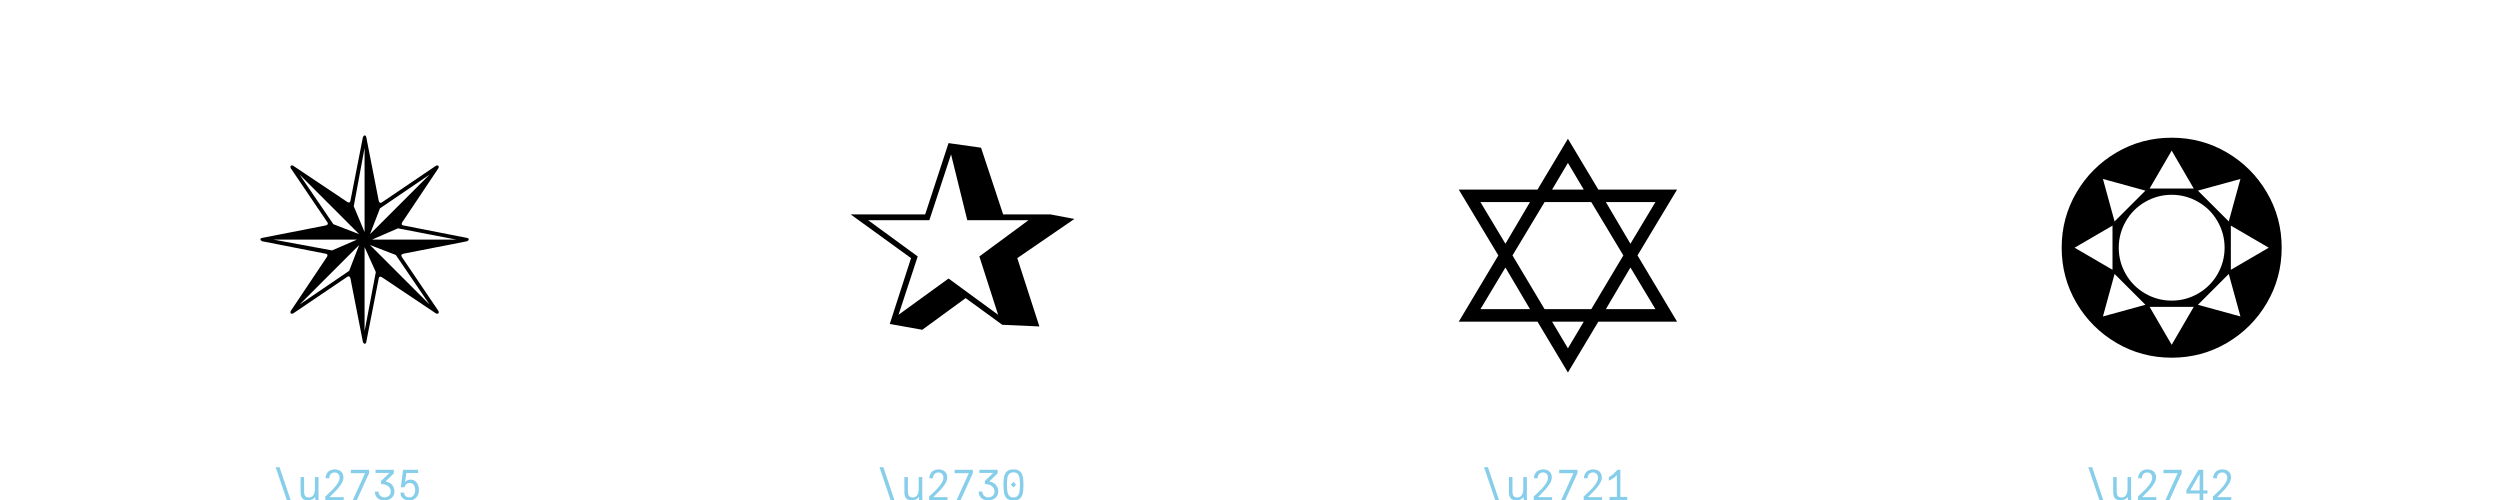
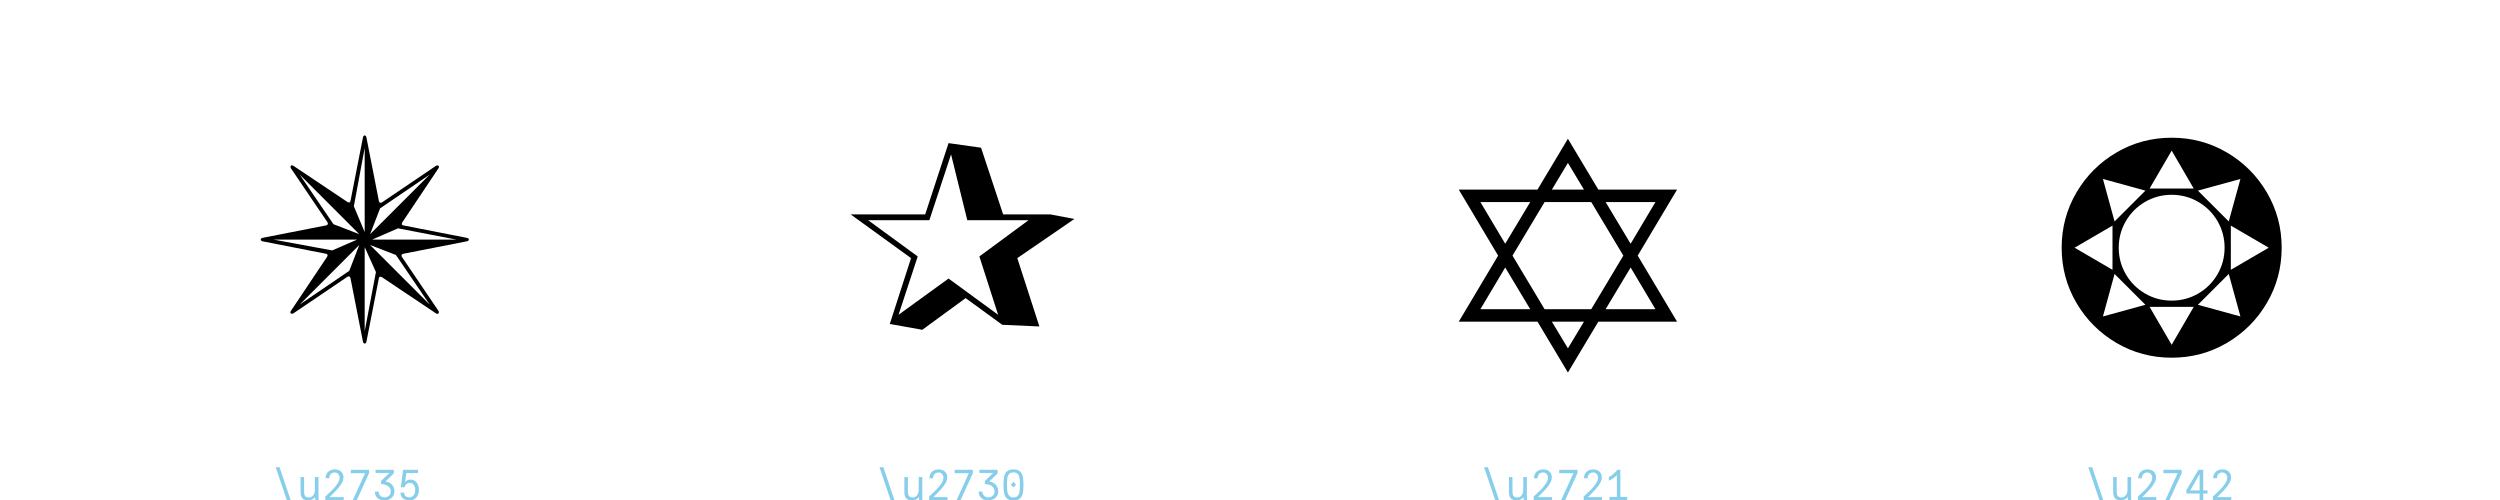
<svg xmlns="http://www.w3.org/2000/svg" xmlns:xlink="http://www.w3.org/1999/xlink" width="600pt" height="120pt" viewBox="0 0 600 120" version="1.1">
  <defs>
    <g>
      <symbol overflow="visible" id="glyph0-0">
-         <path style="stroke:none;" d="M 3.602 17 L 3.602 -72.5 L 56.398 -72.5 L 56.398 17 Z M 8.801 11.801 L 51.199 11.801 L 51.199 -67.301 L 8.801 -67.301 Z M 16.301 -45 C 16.234 -50.066 17.602 -53.367 20.398 -54.898 C 23.199 -56.434 26.168 -57.199 29.301 -57.199 C 33.566 -57.199 36.867 -56.215 39.199 -54.25 C 41.531 -52.285 42.699 -49.465 42.699 -45.801 C 42.699 -43.535 42.117 -41.516 40.949 -39.75 C 39.781 -37.984 38.102 -35.965 35.898 -33.699 L 34.199 -31.898 C 33.199 -31.098 32.535 -30.434 32.199 -29.898 C 31.867 -29.367 31.699 -28.602 31.699 -27.602 L 31.699 -25 L 26 -25 L 26 -27.602 C 26 -28.801 26.035 -29.699 26.102 -30.301 C 26.168 -30.898 26.434 -31.535 26.898 -32.199 C 27.367 -33 28.016 -33.816 28.852 -34.648 C 29.684 -35.484 30.5 -36.266 31.301 -37 C 33.102 -38.602 34.418 -40 35.25 -41.199 C 36.082 -42.398 36.5 -43.832 36.5 -45.5 C 36.5 -47.5 35.832 -49.035 34.5 -50.102 C 33.168 -51.168 31.234 -51.699 28.699 -51.699 C 26.965 -51.699 25.418 -51.168 24.051 -50.102 C 22.684 -49.035 22.035 -47.332 22.102 -45 Z M 34.699 -16.301 C 34.699 -14.898 34.184 -13.699 33.148 -12.699 C 32.117 -11.699 30.898 -11.199 29.5 -11.199 C 28.102 -11.199 26.898 -11.699 25.898 -12.699 C 24.898 -13.699 24.398 -14.898 24.398 -16.301 C 24.398 -17.168 24.602 -17.934 25 -18.602 C 25.199 -19.469 25.566 -20.102 26.102 -20.5 C 26.633 -20.898 27.367 -21.168 28.301 -21.301 C 28.566 -21.367 28.965 -21.398 29.5 -21.398 C 30.898 -21.398 32.117 -20.898 33.148 -19.898 C 34.184 -18.898 34.699 -17.699 34.699 -16.301 Z M 23.199 -10.199 C 24.602 -10.199 25.801 -9.699 26.801 -8.699 C 27.801 -7.699 28.301 -6.5 28.301 -5.102 C 28.301 -3.633 27.801 -2.398 26.801 -1.398 C 25.801 -0.398 24.602 0.102 23.199 0.102 C 21.801 0.102 20.602 -0.398 19.602 -1.398 C 18.602 -2.398 18.102 -3.633 18.102 -5.102 C 18.102 -6.5 18.602 -7.699 19.602 -8.699 C 20.602 -9.699 21.801 -10.199 23.199 -10.199 Z M 35.801 -10.199 C 37.199 -10.199 38.418 -9.699 39.449 -8.699 C 40.484 -7.699 41 -6.5 41 -5.102 C 41 -3.633 40.484 -2.398 39.449 -1.398 C 38.418 -0.398 37.199 0.102 35.801 0.102 C 34.398 0.102 33.199 -0.398 32.199 -1.398 C 31.199 -2.398 30.699 -3.633 30.699 -5.102 C 30.699 -6.5 31.199 -7.699 32.199 -8.699 C 33.199 -9.699 34.398 -10.199 35.801 -10.199 Z M 35.801 -10.199 " />
+         <path style="stroke:none;" d="M 3.602 17 L 3.602 -72.5 L 56.398 -72.5 L 56.398 17 Z M 8.801 11.801 L 51.199 11.801 L 51.199 -67.301 L 8.801 -67.301 Z M 16.352 -45 C 16.25 -50.066 17.602 -53.367 20.398 -54.898 C 23.199 -56.434 26.168 -57.199 29.301 -57.199 C 33.602 -57.199 36.91 -56.215 39.227 -54.25 C 41.543 -52.285 42.699 -49.465 42.699 -45.801 C 42.699 -44.168 42.383 -42.648 41.75 -41.25 C 41.117 -39.852 40.359 -38.617 39.477 -37.551 C 38.594 -36.484 37.383 -35.168 35.852 -33.602 L 34.199 -31.898 C 33.199 -31.031 32.535 -30.352 32.199 -29.852 C 31.867 -29.352 31.699 -28.617 31.699 -27.648 L 31.699 -25 L 26 -25 L 26 -27.648 C 26 -28.75 26.043 -29.617 26.125 -30.25 C 26.207 -30.883 26.449 -31.535 26.852 -32.199 C 27.352 -33 27.949 -33.75 28.648 -34.449 C 29.348 -35.148 30.199 -35.949 31.199 -36.852 C 32.434 -37.949 33.391 -38.875 34.074 -39.625 C 34.758 -40.375 35.34 -41.25 35.824 -42.25 C 36.309 -43.25 36.551 -44.352 36.551 -45.551 C 36.551 -47.516 35.867 -49.035 34.5 -50.102 C 33.133 -51.168 31.184 -51.699 28.648 -51.699 C 27.617 -51.699 26.582 -51.477 25.551 -51.023 C 24.516 -50.574 23.668 -49.852 23 -48.852 C 22.332 -47.852 22.035 -46.566 22.102 -45 Z M 34.648 -16.301 C 34.648 -14.898 34.148 -13.699 33.148 -12.699 C 32.148 -11.699 30.934 -11.199 29.5 -11.199 C 28.102 -11.199 26.898 -11.699 25.898 -12.699 C 24.898 -13.699 24.398 -14.898 24.398 -16.301 C 24.398 -17.133 24.582 -17.918 24.949 -18.648 C 25.148 -19.418 25.5 -20.008 26 -20.426 C 26.5 -20.844 27.184 -21.117 28.051 -21.25 C 28.648 -21.383 29.133 -21.449 29.5 -21.449 C 30.934 -21.449 32.148 -20.949 33.148 -19.949 C 34.148 -18.949 34.648 -17.734 34.648 -16.301 Z M 23.199 -10.199 C 24.602 -10.199 25.809 -9.691 26.824 -8.676 C 27.84 -7.66 28.352 -6.449 28.352 -5.051 C 28.352 -3.648 27.84 -2.449 26.824 -1.449 C 25.809 -0.449 24.602 0.051 23.199 0.051 C 21.801 0.051 20.602 -0.449 19.602 -1.449 C 18.602 -2.449 18.102 -3.648 18.102 -5.051 C 18.102 -6.449 18.602 -7.66 19.602 -8.676 C 20.602 -9.691 21.801 -10.199 23.199 -10.199 Z M 35.852 -10.199 C 37.25 -10.199 38.449 -9.691 39.449 -8.676 C 40.449 -7.66 40.949 -6.449 40.949 -5.051 C 40.949 -3.648 40.449 -2.449 39.449 -1.449 C 38.449 -0.449 37.25 0.051 35.852 0.051 C 34.418 0.051 33.199 -0.449 32.199 -1.449 C 31.199 -2.449 30.699 -3.648 30.699 -5.051 C 30.699 -6.449 31.199 -7.66 32.199 -8.676 C 33.199 -9.691 34.418 -10.199 35.852 -10.199 Z M 35.852 -10.199 " />
      </symbol>
      <symbol overflow="visible" id="glyph0-1">
-         <path style="stroke:none;" d="M 30.398 -5.398 C 30.332 -5.133 30.215 -5 30.051 -5 C 29.883 -5 29.734 -5.133 29.602 -5.398 L 26.602 -20.699 C 26.469 -21.168 26.234 -21.301 25.898 -21.102 L 12.898 -12.301 C 12.633 -12.168 12.434 -12.168 12.301 -12.301 C 12.168 -12.434 12.168 -12.633 12.301 -12.898 L 21 -25.898 C 21.199 -26.301 21.102 -26.535 20.699 -26.602 L 5.398 -29.602 C 5.133 -29.734 5 -29.883 5 -30.051 C 5 -30.219 5.133 -30.332 5.398 -30.398 L 20.699 -33.398 C 21.168 -33.531 21.301 -33.766 21.102 -34.102 L 12.301 -47.102 C 12.168 -47.367 12.168 -47.566 12.301 -47.699 C 12.434 -47.832 12.633 -47.832 12.898 -47.699 L 25.898 -39 C 26.301 -38.801 26.535 -38.898 26.602 -39.301 L 29.602 -54.602 C 29.734 -54.867 29.883 -55 30.051 -55 C 30.219 -55 30.332 -54.867 30.398 -54.602 L 33.398 -39.301 C 33.531 -38.832 33.766 -38.699 34.102 -38.898 L 47.102 -47.699 C 47.367 -47.832 47.566 -47.832 47.699 -47.699 C 47.832 -47.566 47.832 -47.367 47.699 -47.102 L 39 -34.102 C 38.801 -33.699 38.898 -33.465 39.301 -33.398 L 54.602 -30.398 C 54.867 -30.332 55 -30.215 55 -30.051 C 55 -29.883 54.867 -29.734 54.602 -29.602 L 39.301 -26.602 C 38.832 -26.469 38.699 -26.234 38.898 -25.898 L 47.699 -12.898 C 47.832 -12.633 47.832 -12.434 47.699 -12.301 C 47.566 -12.168 47.367 -12.168 47.102 -12.301 L 34.102 -21 C 33.699 -21.199 33.465 -21.102 33.398 -20.699 Z M 27.398 -38 L 30 -31.801 L 30 -52 Z M 22.5 -33.699 L 28.699 -31.301 L 14.398 -45.602 Z M 33.699 -37.5 L 31.301 -31.301 L 45.602 -45.602 Z M 38 -32.699 L 31.801 -30 L 52 -30 Z M 8.102 -30 L 22.199 -27.398 L 28.199 -30 Z M 28.699 -28.699 L 14.398 -14.398 L 26.301 -22.5 Z M 31.301 -28.699 L 45.602 -14.398 L 37.5 -26.301 Z M 30 -28.199 L 30 -8 L 32.699 -22.199 Z M 30 -28.199 " />
+         <path style="stroke:none;" d="M 30.398 -5.398 C 30.301 -5.168 30.168 -5.051 30 -5.051 C 29.832 -5.051 29.699 -5.168 29.602 -5.398 L 26.602 -20.699 C 26.5 -21.133 26.266 -21.266 25.898 -21.102 L 12.898 -12.301 C 12.766 -12.234 12.648 -12.199 12.551 -12.199 C 12.383 -12.199 12.266 -12.266 12.199 -12.398 C 12.133 -12.531 12.168 -12.699 12.301 -12.898 L 21 -25.898 C 21.066 -26.098 21.102 -26.215 21.102 -26.25 C 21.102 -26.418 20.965 -26.535 20.699 -26.602 L 5.398 -29.602 C 5.168 -29.699 5.051 -29.832 5.051 -30 C 5.051 -30.168 5.168 -30.301 5.398 -30.398 L 20.699 -33.398 C 21.133 -33.5 21.266 -33.734 21.102 -34.102 L 12.301 -47.102 C 12.234 -47.234 12.199 -47.352 12.199 -47.449 C 12.199 -47.617 12.266 -47.734 12.398 -47.801 C 12.531 -47.867 12.699 -47.832 12.898 -47.699 L 25.898 -39 C 26.098 -38.934 26.215 -38.898 26.25 -38.898 C 26.418 -38.898 26.535 -39.035 26.602 -39.301 L 29.602 -54.602 C 29.699 -54.867 29.832 -55 30 -55 C 30.168 -55 30.301 -54.867 30.398 -54.602 L 33.398 -39.301 C 33.5 -38.867 33.734 -38.734 34.102 -38.898 L 47.102 -47.699 C 47.234 -47.766 47.352 -47.801 47.449 -47.801 C 47.617 -47.801 47.734 -47.734 47.801 -47.602 C 47.867 -47.469 47.832 -47.301 47.699 -47.102 L 39 -34.102 C 38.934 -33.902 38.898 -33.785 38.898 -33.75 C 38.898 -33.582 39.035 -33.465 39.301 -33.398 L 54.602 -30.398 C 54.867 -30.301 55 -30.168 55 -30 C 55 -29.832 54.867 -29.699 54.602 -29.602 L 39.301 -26.602 C 38.867 -26.5 38.734 -26.266 38.898 -25.898 L 47.699 -12.898 C 47.766 -12.766 47.801 -12.648 47.801 -12.551 C 47.801 -12.383 47.734 -12.266 47.602 -12.199 C 47.469 -12.133 47.301 -12.168 47.102 -12.301 L 34.102 -21 C 33.902 -21.066 33.785 -21.102 33.75 -21.102 C 33.582 -21.102 33.465 -20.965 33.398 -20.699 Z M 27.398 -38 L 30 -31.801 L 30 -52 Z M 22.5 -33.699 L 28.699 -31.301 L 14.398 -45.602 Z M 33.699 -37.5 L 31.301 -31.301 L 45.602 -45.602 Z M 38 -32.699 L 31.801 -30 L 52 -30 Z M 8.102 -30 L 22.199 -27.398 L 28.199 -30 Z M 28.699 -28.699 L 14.398 -14.398 L 26.301 -22.5 Z M 31.301 -28.699 L 45.602 -14.398 L 37.5 -26.301 Z M 30 -28.199 L 30 -8 L 32.699 -22.199 Z M 30 -28.199 " />
      </symbol>
      <symbol overflow="visible" id="glyph0-2">
        <path style="stroke:none;" d="M 31.102 -14.102 L 20.699 -6.5 L 12.898 -7.898 L 18 -23.699 L 3.5 -34.199 L 21.398 -34.199 L 27 -51.301 L 34.801 -50.199 L 40.102 -34.199 L 51.398 -34.199 L 57.199 -33.102 L 43.5 -23.699 L 48.801 -7.301 L 39.898 -7.699 Z M 19.602 -24.102 L 15 -10.102 L 27 -18.801 L 38.898 -10.102 L 34.398 -24.102 L 46.199 -32.801 L 31.5 -32.801 L 27.602 -48.602 L 22.398 -32.801 L 7.699 -32.801 Z M 19.602 -24.102 " />
      </symbol>
      <symbol overflow="visible" id="glyph0-3">
-         <path style="stroke:none;" d="M 56.199 -41.199 L 46.699 -25.398 L 56.199 -9.5 L 37.301 -9.5 L 30 2.699 L 22.699 -9.5 L 3.801 -9.5 L 13.301 -25.398 L 3.801 -41.199 L 22.699 -41.199 L 30 -53.398 L 37.301 -41.199 Z M 33.801 -41.199 L 30 -47.602 L 26.199 -41.199 Z M 20.898 -38.199 L 9 -38.199 L 15 -28.199 Z M 35.602 -12.5 L 43.301 -25.398 L 35.602 -38.199 L 24.398 -38.199 L 16.699 -25.398 L 24.398 -12.5 Z M 45 -28.199 L 51 -38.199 L 39.102 -38.199 Z M 15 -22.5 L 9 -12.5 L 20.898 -12.5 Z M 51 -12.5 L 45 -22.5 L 39.102 -12.5 Z M 26.199 -9.5 L 30 -3.102 L 33.801 -9.5 Z M 26.199 -9.5 " />
+         <path style="stroke:none;" d="M 37.301 -9.5 L 30 2.699 L 22.699 -9.5 L 3.801 -9.5 L 13.25 -25.352 L 3.801 -41.199 L 22.699 -41.199 L 30 -53.398 L 37.301 -41.199 L 56.199 -41.199 L 46.75 -25.352 L 56.199 -9.5 Z M 30 -47.602 L 26.148 -41.199 L 33.852 -41.199 Z M 9 -38.199 L 14.949 -28.199 L 20.949 -38.199 Z M 16.699 -25.352 L 24.398 -12.5 L 35.602 -12.5 L 43.301 -25.352 L 35.602 -38.199 L 24.398 -38.199 Z M 39.051 -38.199 L 45.051 -28.199 L 51 -38.199 Z M 14.949 -22.5 L 9 -12.5 L 20.949 -12.5 Z M 45.051 -22.5 L 39.051 -12.5 L 51 -12.5 Z M 26.148 -9.5 L 30 -3.102 L 33.852 -9.5 Z M 26.148 -9.5 " />
      </symbol>
      <symbol overflow="visible" id="glyph0-4">
-         <path style="stroke:none;" d="M 30.102 -1.102 C 25.301 -1.102 20.883 -2.285 16.852 -4.648 C 12.816 -7.016 9.617 -10.215 7.25 -14.25 C 4.883 -18.285 3.699 -22.699 3.699 -27.5 C 3.699 -32.301 4.883 -36.715 7.25 -40.75 C 9.617 -44.785 12.816 -47.984 16.852 -50.352 C 20.883 -52.719 25.301 -53.898 30.102 -53.898 C 34.902 -53.898 39.316 -52.715 43.352 -50.352 C 47.383 -47.984 50.582 -44.785 52.949 -40.75 C 55.316 -36.715 56.5 -32.301 56.5 -27.5 C 56.5 -22.699 55.316 -18.285 52.949 -14.25 C 50.582 -10.215 47.383 -7.016 43.352 -4.648 C 39.316 -2.281 34.898 -1.102 30.102 -1.102 Z M 30.102 -50.801 L 24.801 -41.699 L 35.398 -41.699 Z M 13.602 -44 L 16.398 -33.801 L 23.801 -41.199 Z M 36.398 -41.199 L 43.801 -33.801 L 46.602 -44 Z M 30.102 -14.801 C 32.367 -14.801 34.484 -15.367 36.449 -16.5 C 38.418 -17.633 39.965 -19.184 41.102 -21.148 C 42.234 -23.117 42.801 -25.234 42.801 -27.5 C 42.801 -29.766 42.234 -31.883 41.102 -33.852 C 39.969 -35.816 38.418 -37.367 36.449 -38.5 C 34.484 -39.633 32.367 -40.199 30.102 -40.199 C 27.832 -40.199 25.715 -39.633 23.75 -38.5 C 21.785 -37.367 20.234 -35.816 19.102 -33.852 C 17.969 -31.883 17.398 -29.766 17.398 -27.5 C 17.398 -25.234 17.965 -23.117 19.102 -21.148 C 20.234 -19.184 21.785 -17.633 23.75 -16.5 C 25.715 -15.367 27.832 -14.801 30.102 -14.801 Z M 6.801 -27.5 L 15.898 -22.199 L 15.898 -32.801 Z M 44.301 -32.801 L 44.301 -22.199 L 53.398 -27.5 Z M 16.398 -21.199 L 13.602 -11 L 23.801 -13.801 Z M 36.398 -13.801 L 46.602 -11 L 43.801 -21.199 Z M 24.801 -13.301 L 30.102 -4.199 L 35.398 -13.301 Z M 24.801 -13.301 " />
+         <path style="stroke:none;" d="M 30.102 -1.102 C 25.301 -1.102 20.883 -2.285 16.852 -4.648 C 12.816 -7.016 9.617 -10.215 7.25 -14.25 C 4.883 -18.285 3.699 -22.699 3.699 -27.5 C 3.699 -32.301 4.883 -36.715 7.25 -40.75 C 9.617 -44.785 12.816 -47.984 16.852 -50.352 C 20.883 -52.719 25.301 -53.898 30.102 -53.898 C 34.902 -53.898 39.316 -52.715 43.352 -50.352 C 47.383 -47.984 50.582 -44.785 52.949 -40.75 C 55.316 -36.715 56.5 -32.301 56.5 -27.5 C 56.5 -22.699 55.316 -18.285 52.949 -14.25 C 50.582 -10.215 47.383 -7.016 43.352 -4.648 C 39.316 -2.281 34.898 -1.102 30.102 -1.102 Z M 30.102 -50.801 L 24.801 -41.699 L 35.398 -41.699 Z M 13.602 -44 L 16.398 -33.801 L 23.801 -41.199 Z M 36.398 -41.199 L 43.801 -33.801 L 46.602 -44 Z M 30.102 -14.801 C 32.402 -14.801 34.523 -15.367 36.477 -16.5 C 38.426 -17.633 39.965 -19.176 41.102 -21.125 C 42.234 -23.074 42.801 -25.199 42.801 -27.5 C 42.801 -29.801 42.234 -31.926 41.102 -33.875 C 39.969 -35.824 38.426 -37.367 36.477 -38.5 C 34.527 -39.633 32.398 -40.199 30.102 -40.199 C 27.801 -40.199 25.676 -39.633 23.727 -38.5 C 21.777 -37.367 20.234 -35.824 19.102 -33.875 C 17.969 -31.926 17.398 -29.801 17.398 -27.5 C 17.398 -25.199 17.965 -23.074 19.102 -21.125 C 20.234 -19.176 21.773 -17.633 23.727 -16.5 C 25.676 -15.367 27.801 -14.801 30.102 -14.801 Z M 6.801 -27.5 L 15.898 -22.199 L 15.898 -32.801 Z M 44.301 -32.801 L 44.301 -22.199 L 53.398 -27.5 Z M 16.398 -21.199 L 13.602 -11 L 23.801 -13.801 Z M 36.398 -13.801 L 46.602 -11 L 43.801 -21.199 Z M 24.801 -13.301 L 30.102 -4.199 L 35.398 -13.301 Z M 24.801 -13.301 " />
      </symbol>
      <symbol overflow="visible" id="glyph1-0">
-         <path style="stroke:none;" d="M 0.359 1.699 L 0.359 -7.25 L 5.641 -7.25 L 5.641 1.699 Z M 0.879 1.18 L 5.121 1.18 L 5.121 -6.73 L 0.879 -6.73 Z M 1.629 -4.5 C 1.621 -5.008 1.762 -5.336 2.039 -5.488 C 2.32 -5.645 2.617 -5.719 2.93 -5.719 C 3.355 -5.719 3.688 -5.621 3.922 -5.426 C 4.152 -5.23 4.27 -4.945 4.27 -4.578 C 4.27 -4.352 4.211 -4.152 4.094 -3.977 C 3.977 -3.801 3.809 -3.598 3.59 -3.371 L 3.422 -3.191 C 3.32 -3.109 3.254 -3.043 3.219 -2.988 C 3.188 -2.938 3.172 -2.859 3.172 -2.762 L 3.172 -2.5 L 2.602 -2.5 L 2.602 -2.762 C 2.602 -2.879 2.602 -2.969 2.609 -3.031 C 2.617 -3.09 2.645 -3.152 2.691 -3.219 C 2.738 -3.301 2.801 -3.383 2.887 -3.465 C 2.969 -3.547 3.051 -3.625 3.129 -3.699 C 3.309 -3.859 3.441 -4 3.523 -4.121 C 3.609 -4.242 3.648 -4.383 3.648 -4.551 C 3.648 -4.75 3.582 -4.902 3.449 -5.012 C 3.316 -5.117 3.125 -5.172 2.871 -5.172 C 2.695 -5.172 2.543 -5.117 2.406 -5.012 C 2.27 -4.902 2.203 -4.734 2.211 -4.5 Z M 3.469 -1.629 C 3.469 -1.488 3.418 -1.371 3.316 -1.27 C 3.211 -1.168 3.09 -1.121 2.949 -1.121 C 2.809 -1.121 2.691 -1.172 2.59 -1.27 C 2.488 -1.371 2.441 -1.488 2.441 -1.629 C 2.441 -1.715 2.461 -1.793 2.5 -1.859 C 2.52 -1.945 2.559 -2.012 2.609 -2.051 C 2.664 -2.09 2.738 -2.117 2.828 -2.129 C 2.855 -2.137 2.898 -2.141 2.949 -2.141 C 3.09 -2.141 3.211 -2.09 3.316 -1.988 C 3.418 -1.891 3.469 -1.77 3.469 -1.629 Z M 2.32 -1.02 C 2.461 -1.02 2.578 -0.969 2.68 -0.871 C 2.781 -0.77 2.828 -0.648 2.828 -0.512 C 2.828 -0.363 2.781 -0.238 2.68 -0.141 C 2.578 -0.039 2.461 0.012 2.32 0.012 C 2.18 0.012 2.059 -0.039 1.961 -0.141 C 1.859 -0.238 1.809 -0.363 1.809 -0.512 C 1.809 -0.652 1.859 -0.77 1.961 -0.871 C 2.059 -0.969 2.18 -1.02 2.32 -1.02 Z M 3.578 -1.02 C 3.719 -1.02 3.84 -0.969 3.945 -0.871 C 4.047 -0.77 4.102 -0.648 4.102 -0.512 C 4.102 -0.363 4.047 -0.238 3.945 -0.141 C 3.84 -0.039 3.719 0.012 3.578 0.012 C 3.438 0.012 3.32 -0.039 3.219 -0.141 C 3.121 -0.238 3.07 -0.363 3.07 -0.512 C 3.07 -0.652 3.121 -0.77 3.219 -0.871 C 3.32 -0.969 3.441 -1.02 3.578 -1.02 Z M 3.578 -1.02 " />
+         <path style="stroke:none;" d="M 0.359 1.699 L 0.359 -7.25 L 5.641 -7.25 L 5.641 1.699 Z M 0.879 1.18 L 5.121 1.18 L 5.121 -6.73 L 0.879 -6.73 Z M 1.637 -4.5 C 1.625 -5.008 1.762 -5.336 2.039 -5.488 C 2.32 -5.645 2.617 -5.719 2.93 -5.719 C 3.359 -5.719 3.691 -5.621 3.922 -5.426 C 4.152 -5.23 4.27 -4.945 4.27 -4.578 C 4.27 -4.418 4.238 -4.266 4.176 -4.125 C 4.113 -3.984 4.035 -3.863 3.949 -3.754 C 3.859 -3.648 3.738 -3.516 3.586 -3.359 L 3.422 -3.191 C 3.32 -3.105 3.254 -3.035 3.219 -2.984 C 3.188 -2.934 3.172 -2.863 3.172 -2.766 L 3.172 -2.5 L 2.602 -2.5 L 2.602 -2.766 C 2.602 -2.875 2.605 -2.961 2.613 -3.023 C 2.621 -3.086 2.645 -3.152 2.684 -3.219 C 2.734 -3.301 2.797 -3.375 2.863 -3.445 C 2.934 -3.516 3.02 -3.594 3.121 -3.684 C 3.242 -3.793 3.34 -3.887 3.406 -3.961 C 3.477 -4.035 3.535 -4.125 3.582 -4.227 C 3.629 -4.324 3.656 -4.434 3.656 -4.555 C 3.656 -4.75 3.586 -4.902 3.449 -5.012 C 3.312 -5.117 3.117 -5.172 2.863 -5.172 C 2.762 -5.172 2.66 -5.148 2.555 -5.102 C 2.453 -5.059 2.367 -4.984 2.301 -4.887 C 2.234 -4.785 2.203 -4.656 2.211 -4.5 Z M 3.465 -1.629 C 3.465 -1.488 3.414 -1.371 3.316 -1.27 C 3.215 -1.168 3.094 -1.121 2.949 -1.121 C 2.809 -1.121 2.691 -1.172 2.59 -1.27 C 2.488 -1.371 2.441 -1.488 2.441 -1.629 C 2.441 -1.715 2.457 -1.793 2.496 -1.863 C 2.516 -1.941 2.551 -2 2.602 -2.043 C 2.652 -2.086 2.719 -2.113 2.805 -2.125 C 2.863 -2.137 2.914 -2.145 2.949 -2.145 C 3.094 -2.145 3.215 -2.094 3.316 -1.996 C 3.414 -1.895 3.465 -1.773 3.465 -1.629 Z M 2.32 -1.02 C 2.461 -1.02 2.582 -0.969 2.684 -0.867 C 2.785 -0.766 2.836 -0.645 2.836 -0.504 C 2.836 -0.363 2.785 -0.246 2.684 -0.145 C 2.582 -0.043 2.461 0.004 2.32 0.004 C 2.18 0.004 2.059 -0.047 1.961 -0.145 C 1.859 -0.246 1.809 -0.363 1.809 -0.504 C 1.809 -0.645 1.859 -0.766 1.961 -0.867 C 2.059 -0.969 2.18 -1.02 2.32 -1.02 Z M 3.586 -1.02 C 3.727 -1.02 3.844 -0.969 3.945 -0.867 C 4.047 -0.766 4.094 -0.645 4.094 -0.504 C 4.094 -0.363 4.047 -0.246 3.945 -0.145 C 3.844 -0.043 3.727 0.004 3.586 0.004 C 3.441 0.004 3.32 -0.047 3.219 -0.145 C 3.121 -0.246 3.07 -0.363 3.07 -0.504 C 3.07 -0.645 3.121 -0.766 3.219 -0.867 C 3.32 -0.969 3.441 -1.02 3.586 -1.02 Z M 3.586 -1.02 " />
      </symbol>
      <symbol overflow="visible" id="glyph1-1">
        <path style="stroke:none;" d="M 5.078 1.898 L 4.16 1.898 L 0.852 -7.879 L 1.781 -7.879 Z M 5.078 1.898 " />
      </symbol>
      <symbol overflow="visible" id="glyph1-2">
-         <path style="stroke:none;" d="M 2.578 0.07 C 1.961 0.07 1.512 -0.098 1.238 -0.43 C 0.965 -0.762 0.828 -1.254 0.828 -1.898 L 0.828 -5.5 L 1.672 -5.5 L 1.672 -2.238 C 1.672 -1.887 1.695 -1.598 1.746 -1.371 C 1.797 -1.145 1.902 -0.961 2.066 -0.82 C 2.23 -0.68 2.473 -0.609 2.801 -0.609 C 3.301 -0.609 3.672 -0.797 3.91 -1.172 C 4.148 -1.543 4.27 -1.992 4.27 -2.52 L 4.27 -5.5 L 5.129 -5.5 L 5.129 -1.191 C 5.129 -0.969 5.137 -0.699 5.148 -0.379 L 5.16 0 L 4.371 0 L 4.328 -0.73 C 3.961 -0.195 3.379 0.07 2.578 0.07 Z M 2.578 0.07 " />
+         <path style="stroke:none;" d="M 2.578 0.07 C 1.957 0.07 1.508 -0.098 1.238 -0.43 C 0.965 -0.762 0.828 -1.254 0.828 -1.898 L 0.828 -5.5 L 1.672 -5.5 L 1.672 -2.238 C 1.672 -1.891 1.695 -1.602 1.742 -1.375 C 1.789 -1.148 1.898 -0.965 2.062 -0.824 C 2.227 -0.68 2.473 -0.609 2.801 -0.609 C 3.141 -0.609 3.422 -0.699 3.641 -0.883 C 3.859 -1.062 4.02 -1.301 4.121 -1.586 C 4.219 -1.875 4.27 -2.188 4.27 -2.52 L 4.27 -5.5 L 5.129 -5.5 L 5.129 -1.191 C 5.129 -0.969 5.137 -0.699 5.148 -0.379 C 5.148 -0.305 5.152 -0.18 5.16 0 L 4.371 0 L 4.328 -0.73 C 4.141 -0.453 3.895 -0.25 3.594 -0.121 C 3.293 0.008 2.957 0.07 2.578 0.07 Z M 2.578 0.07 " />
      </symbol>
      <symbol overflow="visible" id="glyph1-3">
-         <path style="stroke:none;" d="M 0.77 -0.84 L 0.988 -1.039 C 1.57 -1.566 2.074 -2.047 2.504 -2.484 C 2.934 -2.922 3.324 -3.398 3.676 -3.922 C 4.023 -4.441 4.199 -4.914 4.199 -5.34 C 4.199 -5.727 4.09 -6.035 3.863 -6.266 C 3.641 -6.496 3.355 -6.609 3.012 -6.609 C 2.629 -6.609 2.316 -6.484 2.074 -6.23 C 1.832 -5.977 1.711 -5.641 1.711 -5.219 L 0.828 -5.219 C 0.836 -5.672 0.941 -6.059 1.141 -6.379 C 1.34 -6.699 1.605 -6.941 1.934 -7.105 C 2.266 -7.27 2.633 -7.352 3.039 -7.352 C 3.414 -7.352 3.758 -7.277 4.074 -7.137 C 4.391 -6.992 4.645 -6.773 4.836 -6.48 C 5.023 -6.188 5.121 -5.828 5.121 -5.41 C 5.121 -4.965 4.969 -4.484 4.664 -3.977 C 4.363 -3.465 4.008 -2.988 3.602 -2.539 C 3.195 -2.094 2.707 -1.598 2.141 -1.051 L 1.781 -0.691 L 5.18 -0.691 L 5.18 0.051 L 0.77 0.051 Z M 0.77 -0.84 " />
+         <path style="stroke:none;" d="M 0.77 -0.84 L 0.996 -1.047 C 1.555 -1.551 2.055 -2.027 2.496 -2.473 C 2.934 -2.918 3.328 -3.398 3.676 -3.922 C 4.023 -4.441 4.199 -4.914 4.199 -5.34 C 4.199 -5.598 4.148 -5.82 4.047 -6.012 C 3.945 -6.203 3.805 -6.352 3.625 -6.453 C 3.445 -6.559 3.238 -6.609 3.012 -6.609 C 2.758 -6.609 2.531 -6.551 2.336 -6.438 C 2.137 -6.324 1.984 -6.16 1.875 -5.949 C 1.766 -5.738 1.711 -5.496 1.711 -5.219 L 0.828 -5.219 C 0.84 -5.672 0.941 -6.059 1.141 -6.379 C 1.336 -6.699 1.602 -6.941 1.934 -7.105 C 2.266 -7.27 2.633 -7.352 3.039 -7.352 C 3.418 -7.352 3.762 -7.277 4.078 -7.137 C 4.395 -6.992 4.645 -6.773 4.836 -6.484 C 5.023 -6.191 5.121 -5.832 5.121 -5.41 C 5.121 -4.965 4.969 -4.484 4.664 -3.973 C 4.359 -3.461 4.004 -2.988 3.609 -2.551 C 3.211 -2.113 2.723 -1.613 2.145 -1.047 L 1.781 -0.691 L 5.18 -0.691 L 5.18 0.051 L 0.77 0.051 Z M 0.77 -0.84 " />
      </symbol>
      <symbol overflow="visible" id="glyph1-4">
        <path style="stroke:none;" d="M 2.34 0 L 1.371 0 L 4.301 -6.43 L 0.891 -6.43 L 0.891 -7.25 L 5.27 -7.25 L 5.27 -6.441 Z M 2.34 0 " />
      </symbol>
      <symbol overflow="visible" id="glyph1-5">
-         <path style="stroke:none;" d="M 3.211 -4.441 C 3.957 -4.309 4.5 -4.02 4.84 -3.578 C 5.18 -3.141 5.352 -2.621 5.352 -2.02 C 5.352 -1.574 5.23 -1.188 4.996 -0.863 C 4.758 -0.543 4.453 -0.297 4.078 -0.137 C 3.707 0.027 3.32 0.109 2.922 0.109 C 2.527 0.109 2.156 0.031 1.809 -0.129 C 1.461 -0.289 1.184 -0.531 0.977 -0.852 C 0.766 -1.172 0.66 -1.559 0.66 -2.02 L 1.539 -2.02 C 1.539 -1.734 1.605 -1.484 1.738 -1.273 C 1.871 -1.066 2.051 -0.902 2.27 -0.789 C 2.488 -0.676 2.723 -0.621 2.969 -0.621 C 3.23 -0.621 3.477 -0.676 3.703 -0.789 C 3.934 -0.902 4.121 -1.066 4.262 -1.281 C 4.402 -1.492 4.469 -1.738 4.469 -2.02 C 4.469 -2.586 4.254 -3.027 3.824 -3.344 C 3.395 -3.66 2.836 -3.82 2.148 -3.82 L 2.148 -4.57 L 4.16 -6.5 L 0.828 -6.5 L 0.828 -7.25 L 5.211 -7.25 L 5.211 -6.398 Z M 3.211 -4.441 " />
+         <path style="stroke:none;" d="M 3.211 -4.441 C 3.961 -4.309 4.504 -4.02 4.844 -3.582 C 5.18 -3.145 5.352 -2.625 5.352 -2.02 C 5.352 -1.574 5.234 -1.188 4.996 -0.867 C 4.762 -0.547 4.457 -0.301 4.086 -0.137 C 3.711 0.027 3.324 0.109 2.922 0.109 C 2.523 0.109 2.152 0.031 1.809 -0.129 C 1.465 -0.285 1.188 -0.527 0.977 -0.848 C 0.766 -1.168 0.66 -1.559 0.66 -2.02 L 1.539 -2.02 C 1.539 -1.738 1.609 -1.488 1.742 -1.273 C 1.879 -1.062 2.055 -0.898 2.273 -0.789 C 2.492 -0.676 2.723 -0.621 2.969 -0.621 C 3.23 -0.621 3.477 -0.676 3.703 -0.793 C 3.934 -0.906 4.121 -1.07 4.262 -1.281 C 4.402 -1.492 4.469 -1.738 4.469 -2.02 C 4.469 -2.398 4.371 -2.723 4.172 -2.992 C 3.973 -3.266 3.699 -3.469 3.348 -3.609 C 2.996 -3.75 2.598 -3.82 2.148 -3.82 L 2.148 -4.57 L 4.16 -6.5 L 0.828 -6.5 L 0.828 -7.25 L 5.211 -7.25 L 5.211 -6.398 Z M 3.211 -4.441 " />
      </symbol>
      <symbol overflow="visible" id="glyph1-6">
-         <path style="stroke:none;" d="M 2.949 0.09 C 2.328 0.09 1.816 -0.066 1.414 -0.375 C 1.012 -0.684 0.809 -1.148 0.809 -1.77 L 1.691 -1.77 C 1.691 -1.398 1.809 -1.113 2.039 -0.922 C 2.273 -0.727 2.574 -0.629 2.941 -0.629 C 3.395 -0.629 3.738 -0.801 3.98 -1.145 C 4.219 -1.488 4.34 -1.918 4.34 -2.43 C 4.34 -2.902 4.227 -3.301 4.004 -3.625 C 3.781 -3.949 3.461 -4.109 3.039 -4.109 C 2.734 -4.109 2.465 -4.016 2.234 -3.824 C 2.004 -3.633 1.852 -3.375 1.781 -3.051 L 0.898 -3.051 L 1.422 -7.25 L 5.031 -7.25 L 5.031 -6.48 L 2.219 -6.48 L 1.91 -4.281 C 2.082 -4.492 2.27 -4.648 2.469 -4.746 C 2.668 -4.844 2.914 -4.891 3.199 -4.891 C 3.621 -4.891 3.984 -4.781 4.289 -4.559 C 4.598 -4.34 4.828 -4.043 4.988 -3.664 C 5.148 -3.289 5.23 -2.871 5.23 -2.41 C 5.23 -1.918 5.133 -1.48 4.941 -1.105 C 4.746 -0.727 4.477 -0.434 4.137 -0.227 C 3.793 -0.016 3.398 0.09 2.949 0.09 Z M 2.949 0.09 " />
+         <path style="stroke:none;" d="M 2.949 0.09 C 2.555 0.09 2.191 0.023 1.871 -0.109 C 1.547 -0.238 1.289 -0.445 1.098 -0.723 C 0.906 -1 0.809 -1.352 0.809 -1.77 L 1.691 -1.77 C 1.691 -1.395 1.809 -1.109 2.043 -0.918 C 2.277 -0.727 2.578 -0.629 2.941 -0.629 C 3.242 -0.629 3.5 -0.711 3.711 -0.871 C 3.922 -1.035 4.082 -1.25 4.184 -1.523 C 4.289 -1.797 4.34 -2.102 4.34 -2.43 C 4.34 -2.738 4.293 -3.016 4.195 -3.273 C 4.098 -3.527 3.953 -3.73 3.758 -3.883 C 3.562 -4.035 3.324 -4.109 3.039 -4.109 C 2.738 -4.109 2.469 -4.016 2.238 -3.824 C 2.008 -3.633 1.852 -3.375 1.781 -3.051 L 0.898 -3.051 L 1.422 -7.25 L 5.031 -7.25 L 5.031 -6.48 L 2.219 -6.48 L 1.91 -4.281 C 2.078 -4.496 2.266 -4.652 2.469 -4.746 C 2.672 -4.844 2.918 -4.891 3.199 -4.891 C 3.621 -4.891 3.984 -4.781 4.289 -4.562 C 4.598 -4.344 4.828 -4.047 4.988 -3.672 C 5.148 -3.293 5.23 -2.875 5.23 -2.41 C 5.23 -1.922 5.133 -1.484 4.941 -1.109 C 4.75 -0.73 4.484 -0.434 4.137 -0.227 C 3.793 -0.016 3.398 0.09 2.949 0.09 Z M 2.949 0.09 " />
      </symbol>
      <symbol overflow="visible" id="glyph1-7">
-         <path style="stroke:none;" d="M 3.012 0.102 C 2.324 0.102 1.809 -0.047 1.461 -0.344 C 1.113 -0.641 0.887 -1.055 0.773 -1.578 C 0.664 -2.105 0.609 -2.801 0.609 -3.66 C 0.609 -4.48 0.668 -5.148 0.785 -5.672 C 0.902 -6.191 1.137 -6.602 1.484 -6.898 C 1.836 -7.199 2.344 -7.352 3.012 -7.352 C 3.676 -7.352 4.184 -7.203 4.535 -6.906 C 4.887 -6.609 5.117 -6.199 5.234 -5.676 C 5.352 -5.152 5.41 -4.48 5.41 -3.66 C 5.41 -2.801 5.355 -2.105 5.246 -1.578 C 5.137 -1.051 4.906 -0.641 4.559 -0.344 C 4.211 -0.047 3.695 0.102 3.012 0.102 Z M 3.012 -0.621 C 3.449 -0.621 3.785 -0.746 4.012 -0.996 C 4.238 -1.246 4.387 -1.582 4.461 -2.012 C 4.535 -2.438 4.57 -2.988 4.57 -3.66 C 4.57 -4.34 4.535 -4.887 4.465 -5.297 C 4.395 -5.707 4.25 -6.031 4.023 -6.27 C 3.801 -6.512 3.465 -6.629 3.012 -6.629 C 2.559 -6.629 2.219 -6.512 1.996 -6.27 C 1.773 -6.031 1.625 -5.703 1.555 -5.297 C 1.484 -4.887 1.449 -4.34 1.449 -3.66 C 1.449 -2.988 1.488 -2.438 1.559 -2.012 C 1.633 -1.582 1.785 -1.246 2.012 -0.996 C 2.238 -0.746 2.57 -0.621 3.012 -0.621 Z M 3.629 -3.66 L 3.012 -3.02 L 2.391 -3.66 L 3.012 -4.371 Z M 3.629 -3.66 " />
+         <path style="stroke:none;" d="M 3.012 0.102 C 2.328 0.102 1.812 -0.047 1.465 -0.344 C 1.117 -0.641 0.891 -1.051 0.777 -1.578 C 0.664 -2.102 0.609 -2.797 0.609 -3.66 C 0.609 -4.477 0.668 -5.148 0.789 -5.672 C 0.906 -6.195 1.141 -6.605 1.488 -6.902 C 1.836 -7.199 2.344 -7.352 3.012 -7.352 C 3.676 -7.352 4.184 -7.199 4.531 -6.902 C 4.879 -6.605 5.113 -6.195 5.234 -5.672 C 5.352 -5.152 5.41 -4.48 5.41 -3.66 C 5.41 -2.797 5.355 -2.102 5.242 -1.578 C 5.129 -1.051 4.902 -0.641 4.555 -0.344 C 4.207 -0.047 3.691 0.102 3.012 0.102 Z M 3.012 -0.621 C 3.449 -0.621 3.785 -0.746 4.012 -0.992 C 4.238 -1.242 4.387 -1.578 4.461 -2.008 C 4.535 -2.438 4.57 -2.988 4.57 -3.66 C 4.57 -4.34 4.535 -4.887 4.469 -5.297 C 4.398 -5.707 4.25 -6.035 4.023 -6.273 C 3.797 -6.512 3.461 -6.629 3.012 -6.629 C 2.562 -6.629 2.223 -6.512 1.996 -6.273 C 1.77 -6.035 1.621 -5.711 1.551 -5.297 C 1.484 -4.887 1.449 -4.34 1.449 -3.66 C 1.449 -2.988 1.488 -2.438 1.559 -2.008 C 1.633 -1.578 1.785 -1.242 2.012 -0.992 C 2.238 -0.742 2.57 -0.621 3.012 -0.621 Z M 3.629 -3.66 L 3.012 -3.02 L 2.391 -3.66 L 3.012 -4.371 Z M 3.629 -3.66 " />
      </symbol>
      <symbol overflow="visible" id="glyph1-8">
-         <path style="stroke:none;" d="M 0.961 0 L 0.961 -0.738 L 2.73 -0.738 L 2.73 -5.949 C 2.457 -5.676 2.137 -5.41 1.766 -5.148 C 1.395 -4.891 1.074 -4.723 0.801 -4.648 L 0.801 -5.5 C 1.133 -5.641 1.492 -5.887 1.879 -6.238 C 2.266 -6.594 2.586 -6.93 2.84 -7.25 L 3.57 -7.25 L 3.57 -0.738 L 5.211 -0.738 L 5.211 0 Z M 0.961 0 " />
+         <path style="stroke:none;" d="M 0.961 0 L 0.961 -0.738 L 2.73 -0.738 L 2.73 -5.949 C 2.461 -5.68 2.141 -5.414 1.766 -5.152 C 1.395 -4.891 1.074 -4.723 0.801 -4.648 L 0.801 -5.5 C 1.133 -5.641 1.496 -5.887 1.883 -6.238 C 2.27 -6.594 2.59 -6.93 2.84 -7.25 L 3.57 -7.25 L 3.57 -0.738 L 5.211 -0.738 L 5.211 0 Z M 0.961 0 " />
      </symbol>
      <symbol overflow="visible" id="glyph1-9">
        <path style="stroke:none;" d="M 4.441 0 L 3.57 0 L 3.57 -1.559 L 0.398 -1.559 L 0.398 -2.359 L 3.289 -7.25 L 4.441 -7.25 L 4.441 -2.301 L 5.469 -2.301 L 5.469 -1.559 L 4.441 -1.559 Z M 3.578 -6.219 L 1.32 -2.301 L 3.578 -2.301 Z M 3.578 -6.219 " />
      </symbol>
    </g>
  </defs>
-   <g id="surface8864">
+   <g id="surface96">
    <g style="fill:rgb(0%,0%,0%);fill-opacity:1;">
-       <use xlink:href="#glyph0-1" x="57.5" y="87.5" />
+       <use xlink:href="#glyph0-1" x="57.525" y="87.5" />
    </g>
    <g style="fill:rgb(52.941%,80.784%,92.157%);fill-opacity:1;">
-       <use xlink:href="#glyph1-1" x="65.309" y="120" />
-       <use xlink:href="#glyph1-2" x="71.309" y="120" />
-       <use xlink:href="#glyph1-3" x="77.309" y="120" />
-       <use xlink:href="#glyph1-4" x="83.309" y="120" />
-       <use xlink:href="#glyph1-5" x="89.309" y="120" />
-       <use xlink:href="#glyph1-6" x="95.309" y="120" />
+       <use xlink:href="#glyph1-1" x="65.31" y="120" />
+       <use xlink:href="#glyph1-2" x="71.31" y="120" />
+       <use xlink:href="#glyph1-3" x="77.31" y="120" />
+       <use xlink:href="#glyph1-4" x="83.31" y="120" />
+       <use xlink:href="#glyph1-5" x="89.31" y="120" />
+       <use xlink:href="#glyph1-6" x="95.31" y="120" />
    </g>
    <g style="fill:rgb(0%,0%,0%);fill-opacity:1;">
-       <use xlink:href="#glyph0-2" x="200.648" y="85.648" />
+       <use xlink:href="#glyph0-2" x="200.65" y="85.65" />
    </g>
    <g style="fill:rgb(52.941%,80.784%,92.157%);fill-opacity:1;">
-       <use xlink:href="#glyph1-1" x="210.219" y="120" />
-       <use xlink:href="#glyph1-2" x="216.219" y="120" />
-       <use xlink:href="#glyph1-3" x="222.219" y="120" />
-       <use xlink:href="#glyph1-4" x="228.219" y="120" />
-       <use xlink:href="#glyph1-5" x="234.219" y="120" />
-       <use xlink:href="#glyph1-7" x="240.219" y="120" />
+       <use xlink:href="#glyph1-1" x="210.22" y="120" />
+       <use xlink:href="#glyph1-2" x="216.22" y="120" />
+       <use xlink:href="#glyph1-3" x="222.22" y="120" />
+       <use xlink:href="#glyph1-4" x="228.22" y="120" />
+       <use xlink:href="#glyph1-5" x="234.22" y="120" />
+       <use xlink:href="#glyph1-7" x="240.22" y="120" />
    </g>
    <g style="fill:rgb(0%,0%,0%);fill-opacity:1;">
-       <use xlink:href="#glyph0-3" x="346.301" y="86.699" />
+       <use xlink:href="#glyph0-3" x="346.3" y="86.7" />
    </g>
    <g style="fill:rgb(52.941%,80.784%,92.157%);fill-opacity:1;">
      <use xlink:href="#glyph1-1" x="355.32" y="120" />
      <use xlink:href="#glyph1-2" x="361.32" y="120" />
      <use xlink:href="#glyph1-3" x="367.32" y="120" />
      <use xlink:href="#glyph1-4" x="373.32" y="120" />
      <use xlink:href="#glyph1-3" x="379.32" y="120" />
      <use xlink:href="#glyph1-8" x="385.32" y="120" />
    </g>
    <g style="fill:rgb(0%,0%,0%);fill-opacity:1;">
-       <use xlink:href="#glyph0-4" x="491.102" y="86.949" />
+       <use xlink:href="#glyph0-4" x="491.1" y="86.95" />
    </g>
    <g style="fill:rgb(52.941%,80.784%,92.157%);fill-opacity:1;">
-       <use xlink:href="#glyph1-1" x="500.336" y="120" />
-       <use xlink:href="#glyph1-2" x="506.336" y="120" />
-       <use xlink:href="#glyph1-3" x="512.336" y="120" />
-       <use xlink:href="#glyph1-4" x="518.336" y="120" />
-       <use xlink:href="#glyph1-9" x="524.336" y="120" />
-       <use xlink:href="#glyph1-3" x="530.336" y="120" />
+       <use xlink:href="#glyph1-1" x="500.335" y="120" />
+       <use xlink:href="#glyph1-2" x="506.335" y="120" />
+       <use xlink:href="#glyph1-3" x="512.335" y="120" />
+       <use xlink:href="#glyph1-4" x="518.335" y="120" />
+       <use xlink:href="#glyph1-9" x="524.335" y="120" />
+       <use xlink:href="#glyph1-3" x="530.335" y="120" />
    </g>
  </g>
</svg>
